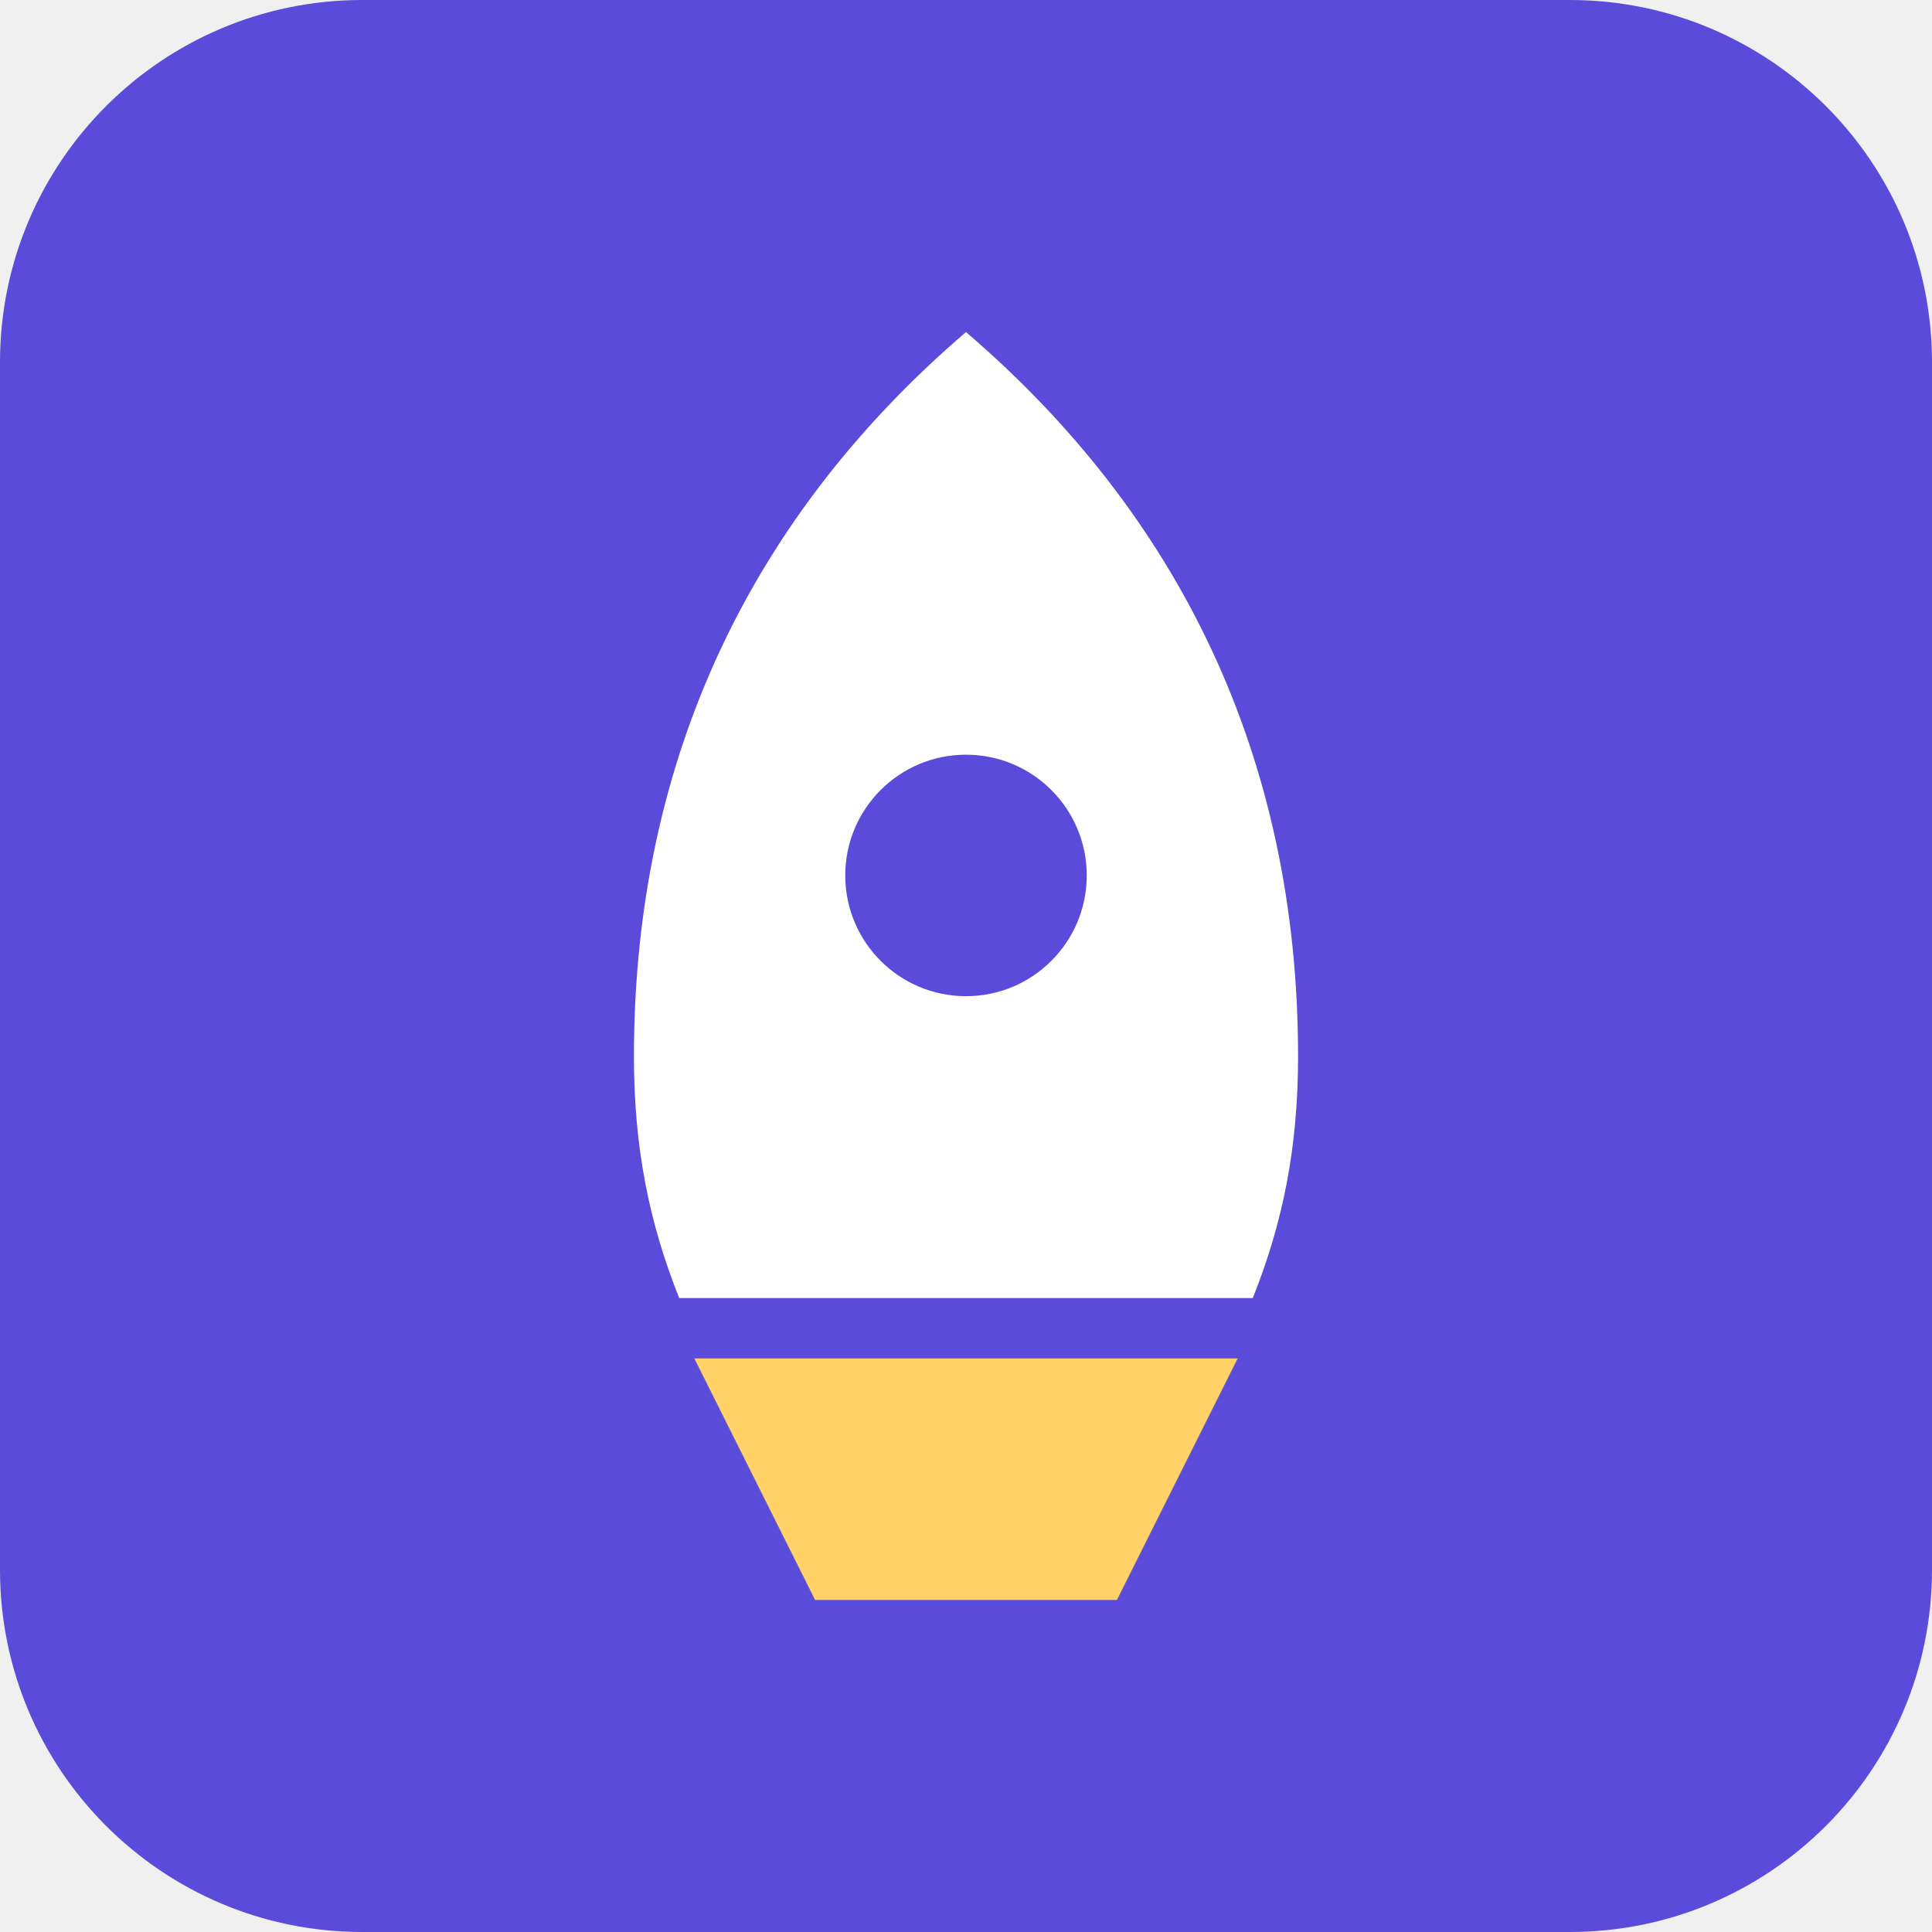
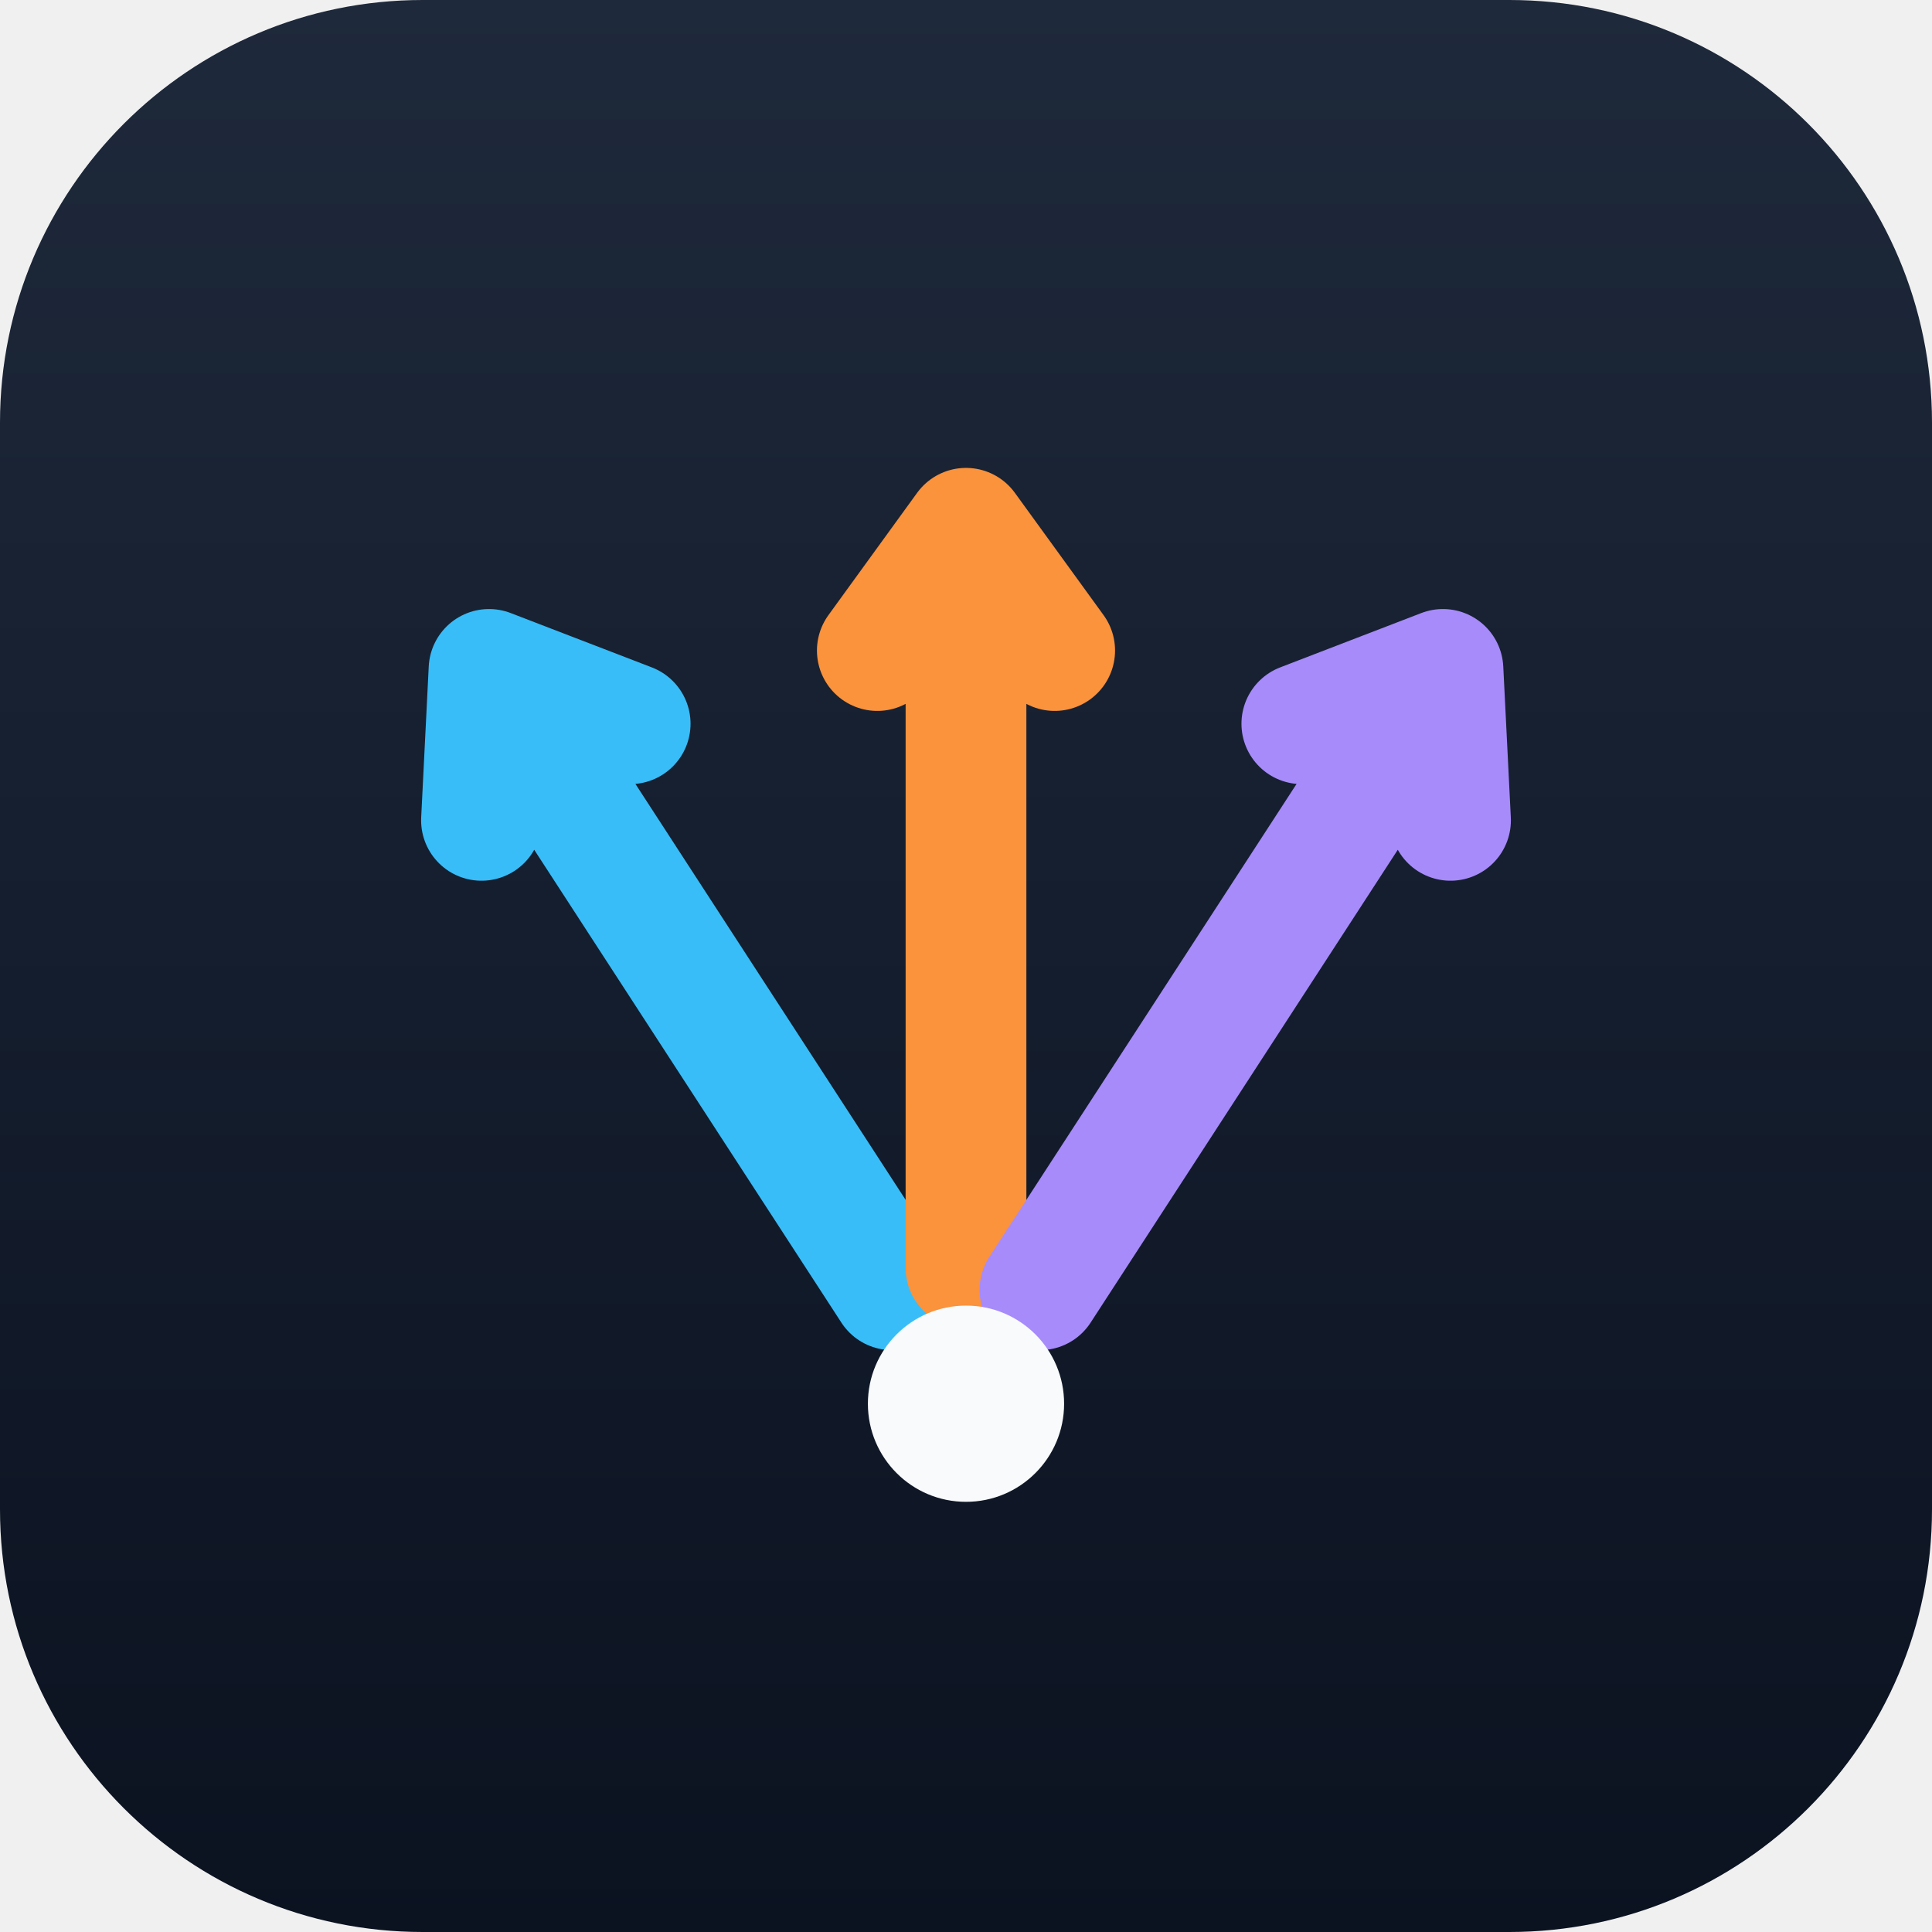
- <svg xmlns="http://www.w3.org/2000/svg" viewBox="0 0 128 128" role="img" aria-label="launchset">
-   <rect width="128" height="128" rx="24" fill="#5b4bdb" />
-   <path d="M64 22c14 12 22 28 22 48 0 6-1 11-3 16H45c-2-5-3-10-3-16 0-20 8-36 22-48Z" fill="#fff" />
-   <circle cx="64" cy="58" r="8" fill="#5b4bdb" />
-   <path d="M46 90h36l-8 16H54l-8-16Z" fill="#ffd166" />
+ <svg xmlns="http://www.w3.org/2000/svg" viewBox="0 0 512 512" width="512" height="512">
+   <defs>
+     <linearGradient id="bg" x1="0" y1="0" x2="0" y2="1">
+       <stop offset="0" stop-color="#1E293B" />
+       <stop offset="1" stop-color="#0B1220" />
+     </linearGradient>
+   </defs>
+   <rect width="512" height="512" rx="112" fill="url(#bg)" />
+   <g fill="none" stroke-width="32" stroke-linecap="round" stroke-linejoin="round">
+     <path d="M236.4 341.8 L129.6 177.4 M127.6 217.4 L129.6 177.4 L167.0 191.8" stroke="#38BDF8" />
+     <path d="M256.0 336.0 L256.0 140.0 M232.5 172.4 L256.0 140.0 L279.5 172.4" stroke="#FB923C" />
+     <path d="M275.6 341.8 L382.4 177.4 M345.0 191.8 L382.4 177.4 L384.4 217.4" stroke="#A78BFA" />
+   </g>
+   <circle cx="256" cy="372" r="26" fill="#F8FAFC" />
</svg>
